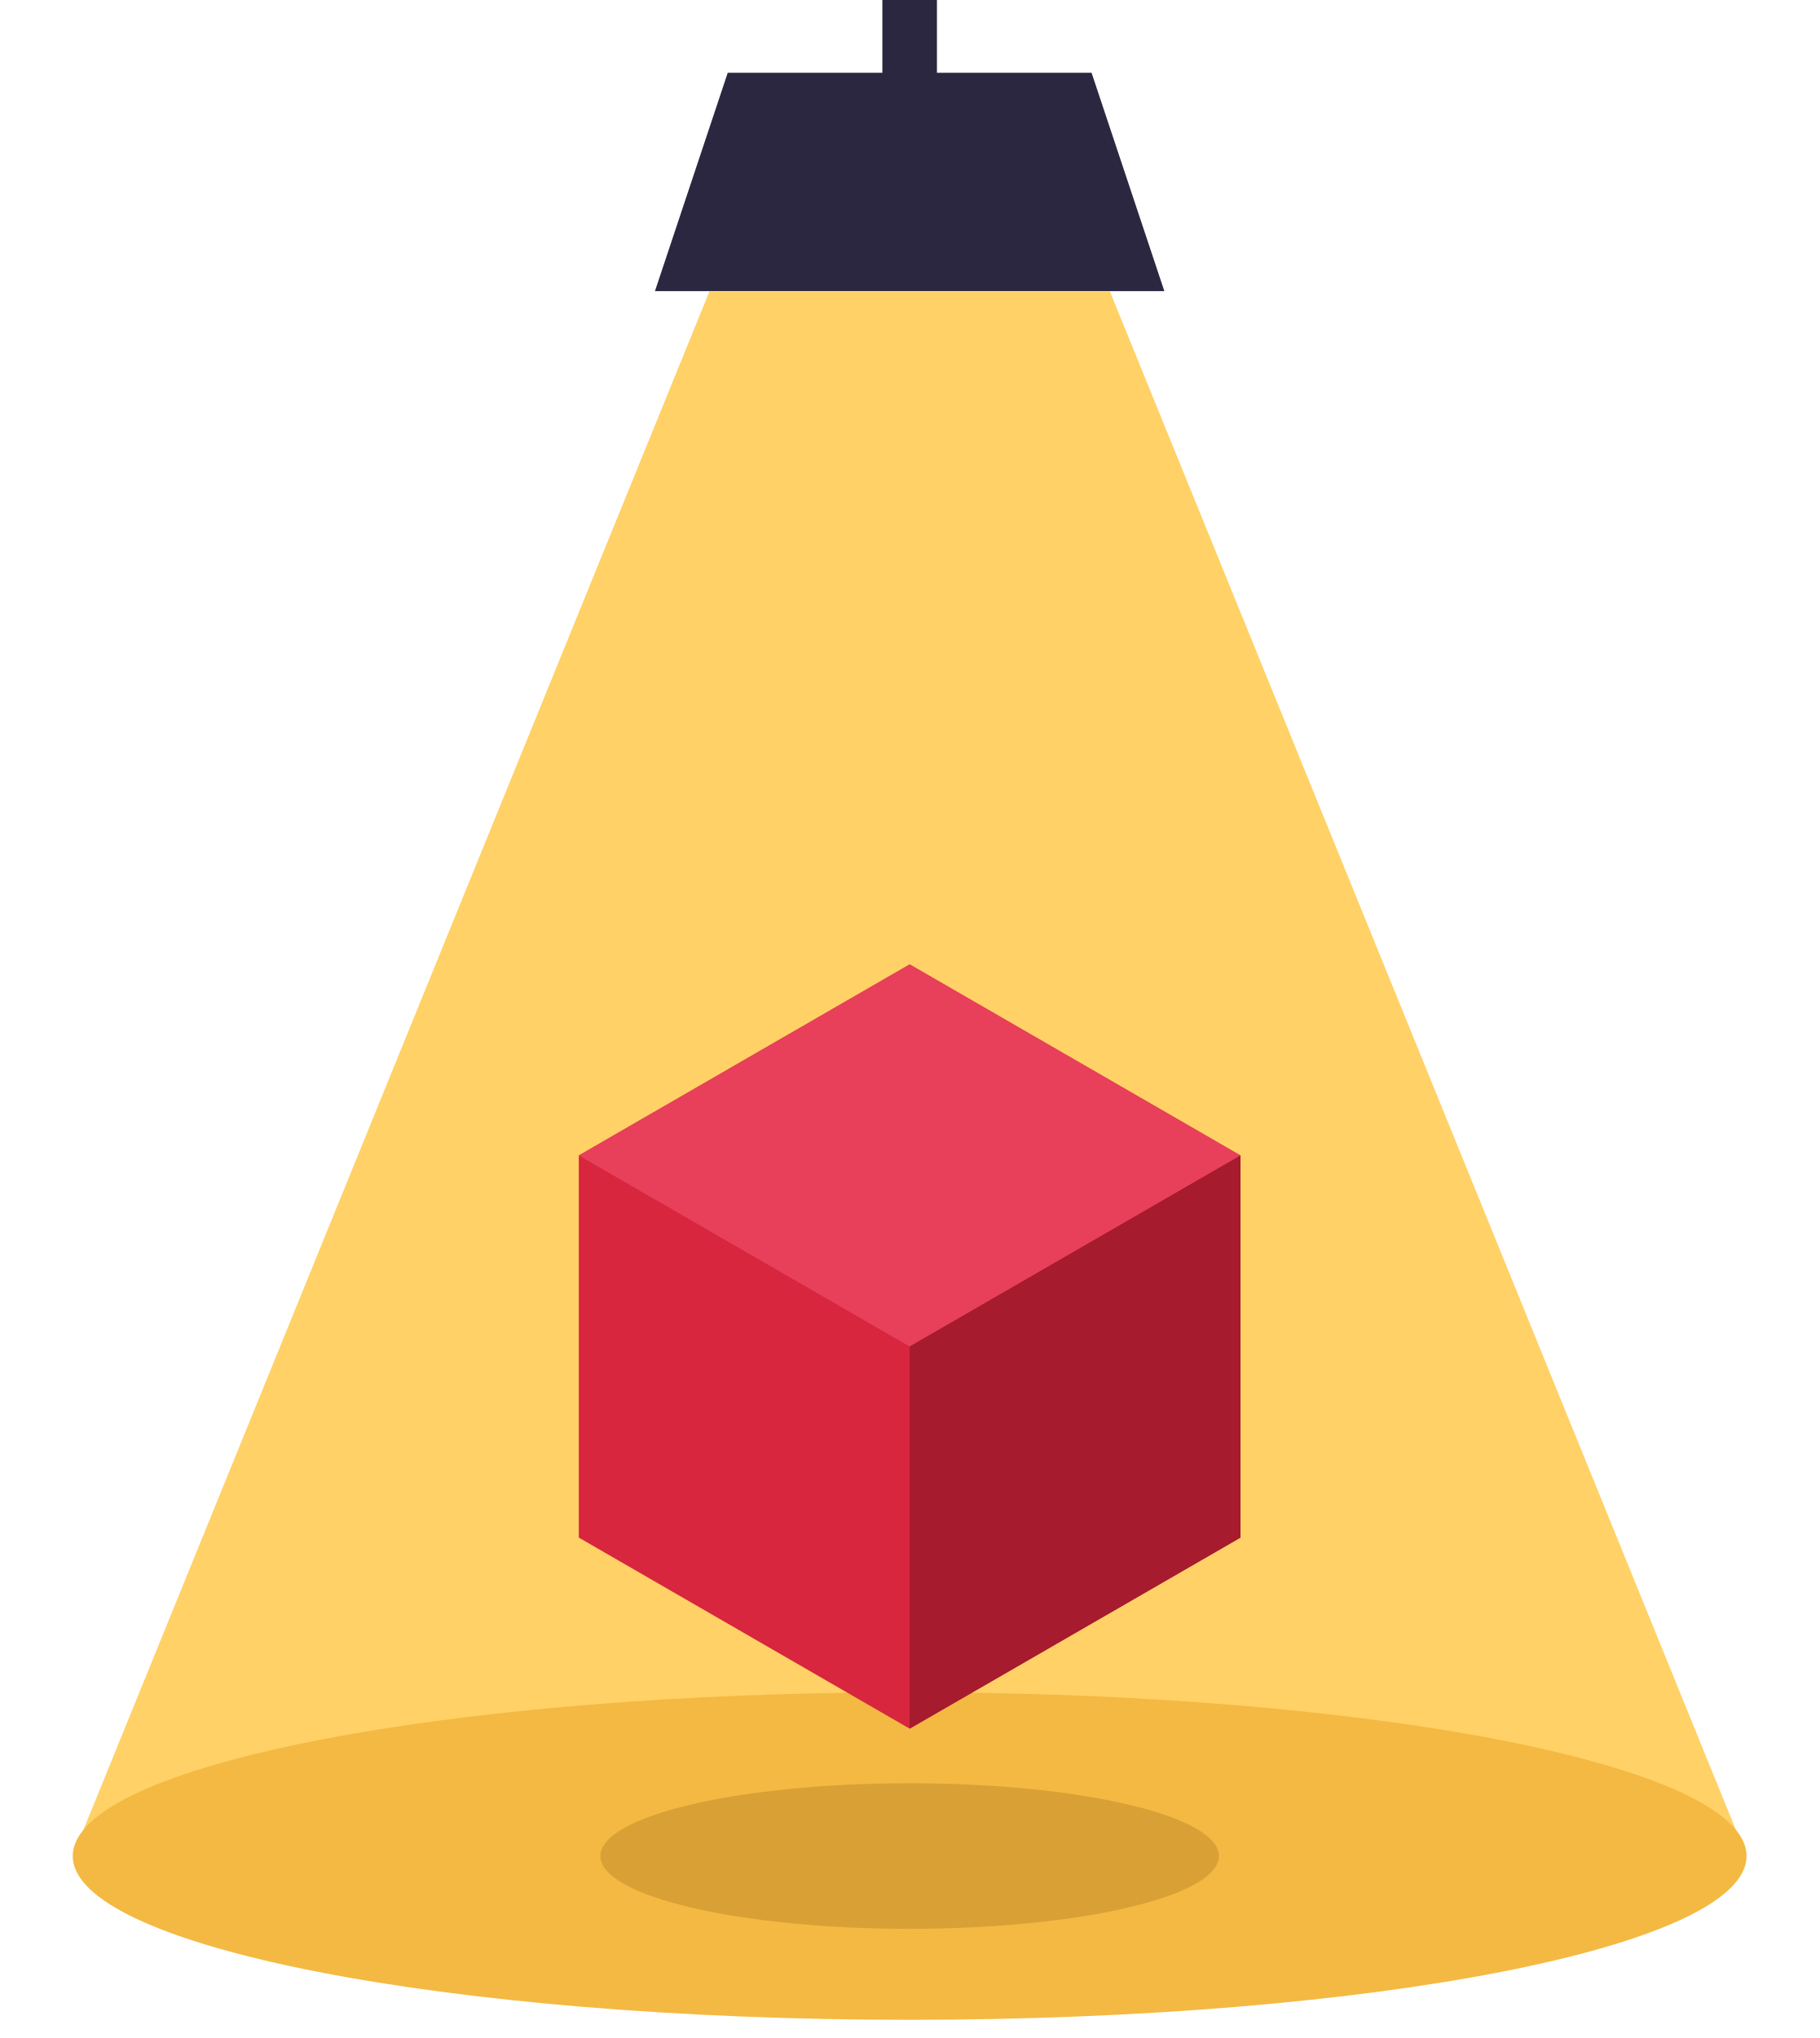
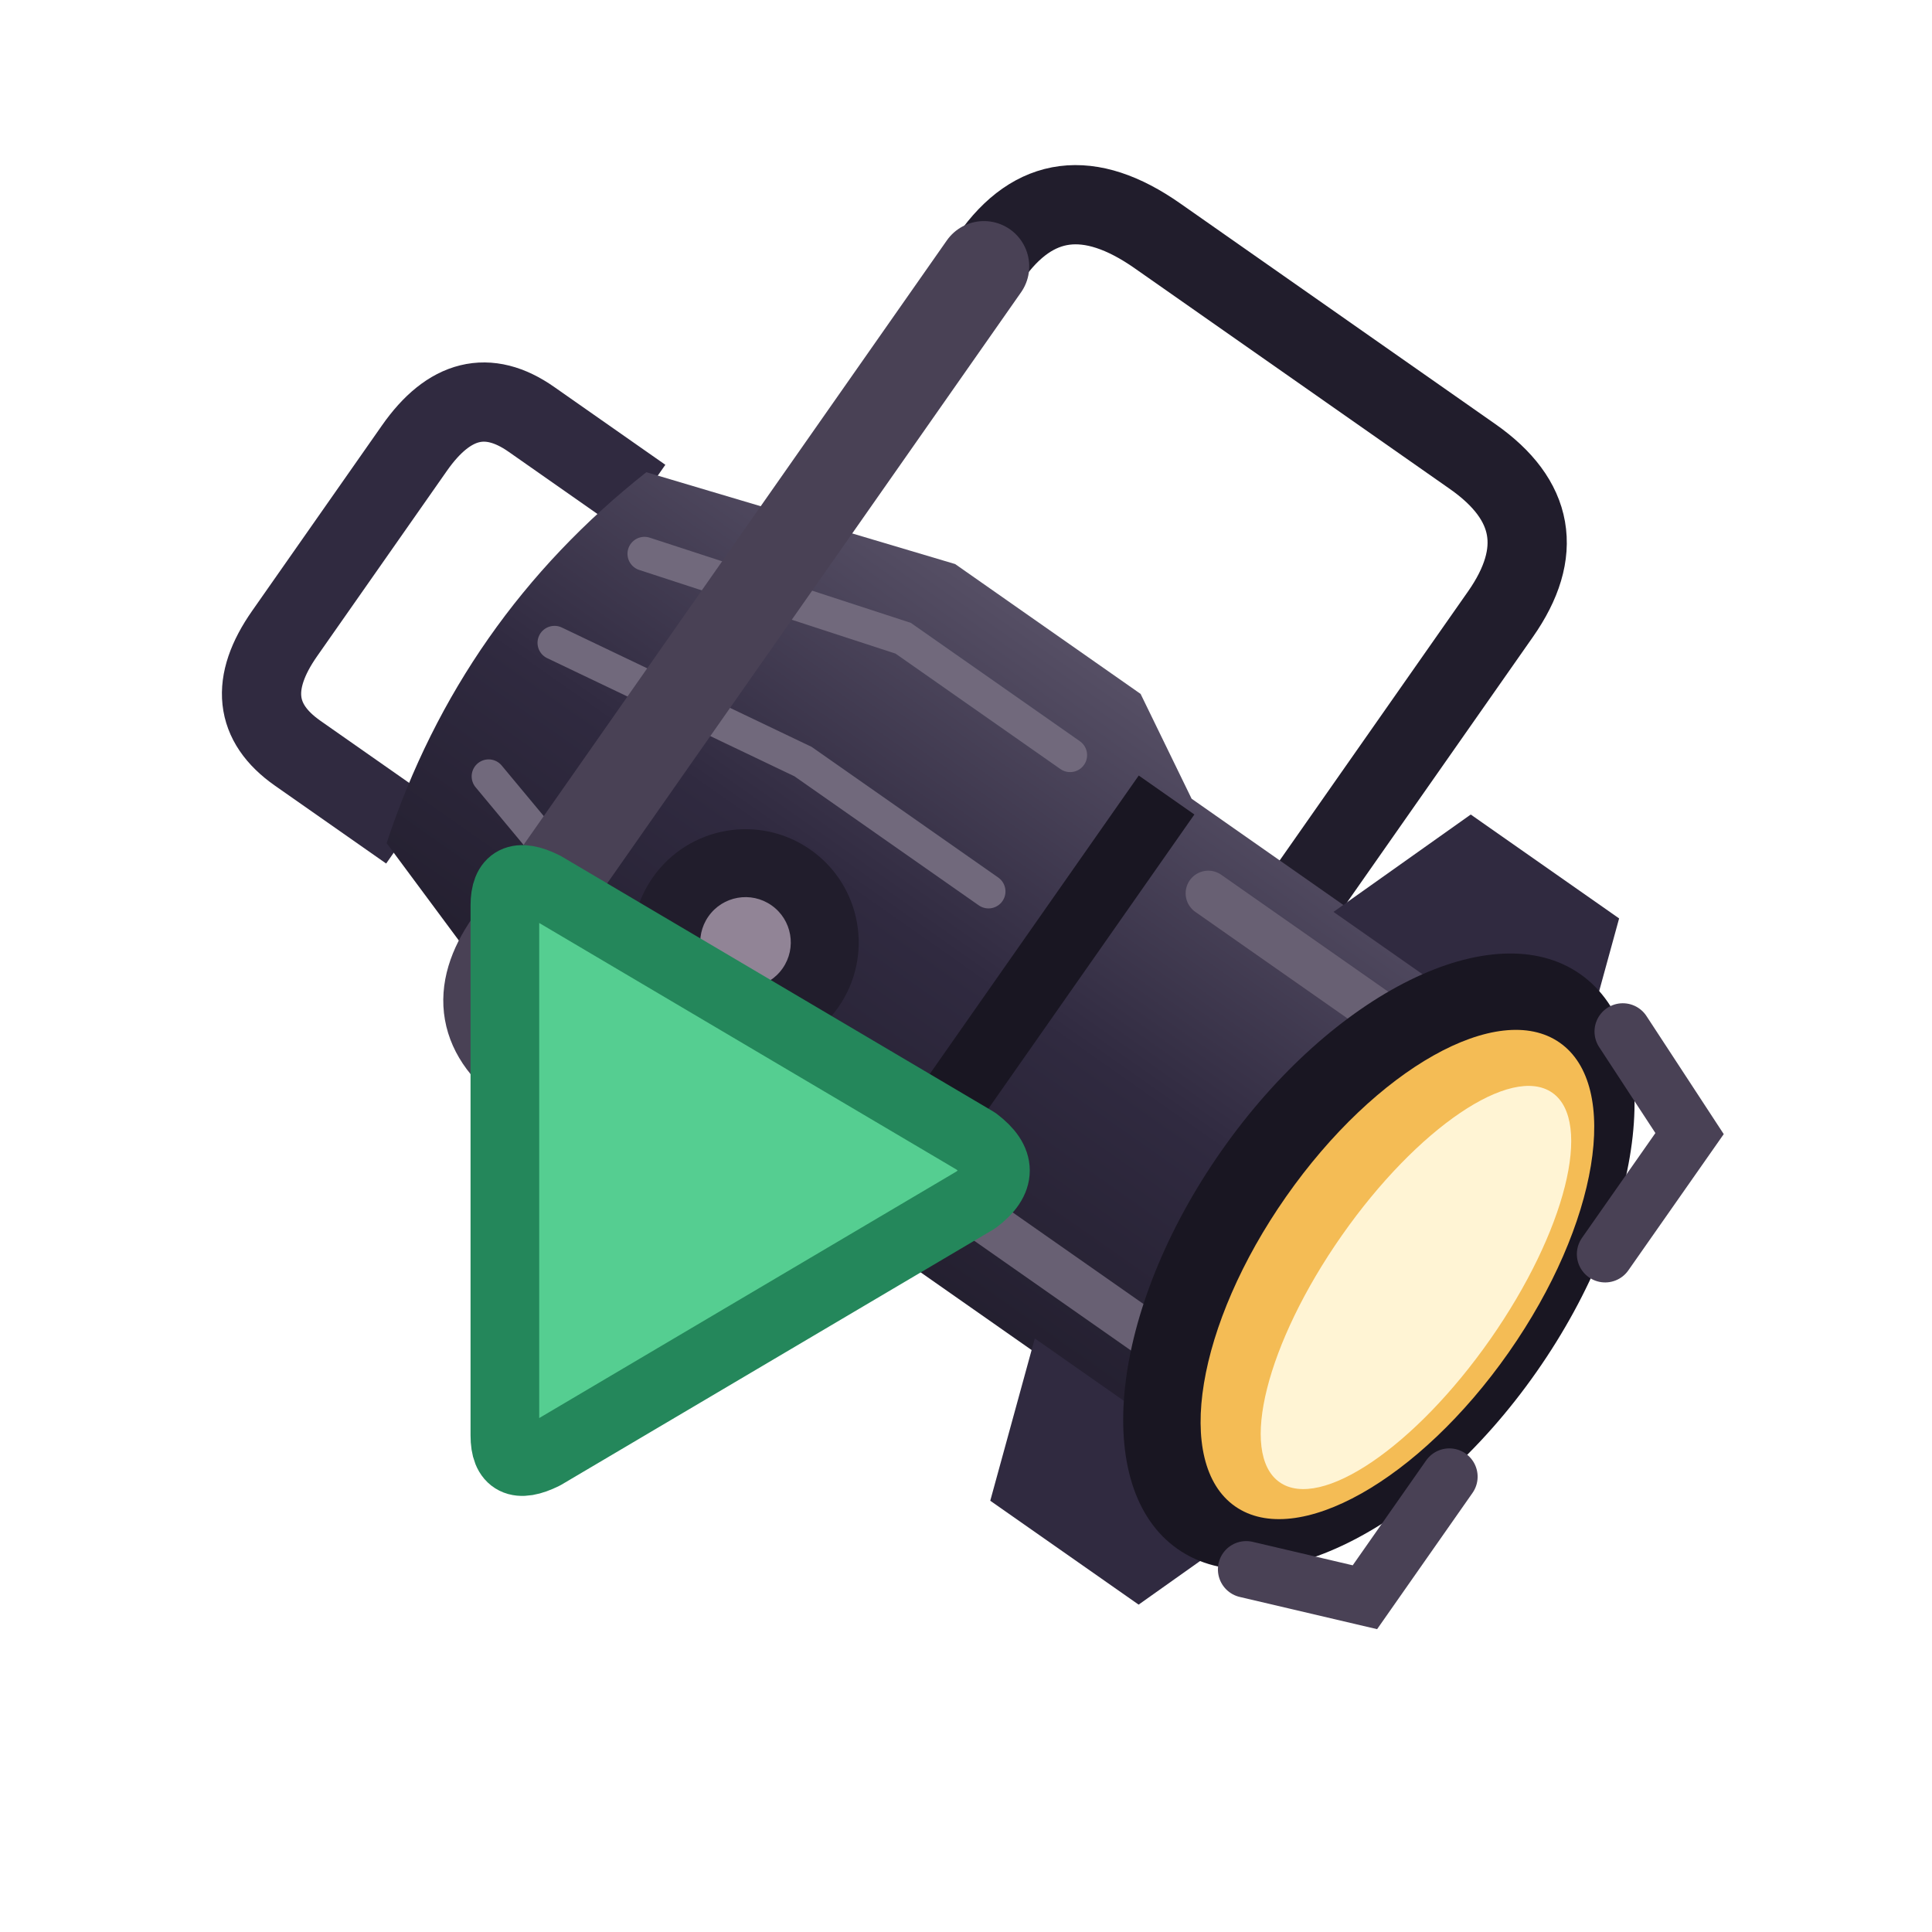
- <svg xmlns="http://www.w3.org/2000/svg" viewBox="0 0 200 224" role="img" aria-label="Stagehand">
-   <rect x="97" y="0" width="6" height="10" fill="#2B2740" />
-   <polygon points="80,8 120,8 128,32 72,32" fill="#2B2740" />
-   <polygon points="78,32 122,32 192,204 8,204" fill="#FFD166" />
-   <ellipse cx="100" cy="204" rx="92" ry="18" fill="#F4B942" />
-   <ellipse cx="100" cy="204" rx="34" ry="8" fill="#D9A035" />
-   <polygon points="100,106 136.37,127 136.37,169 100,190 63.63,169 63.63,127" fill="#D7263D" />
-   <polygon points="100,106 136.37,127 100,148 63.63,127" fill="#E8405A" />
-   <polygon points="100,148 136.37,127 136.37,169 100,190" fill="#A61B2E" />
+ <svg xmlns="http://www.w3.org/2000/svg" viewBox="0 0 256 256" fill="none" role="img" aria-label="Stagehand">
+   <defs>
+     <linearGradient id="profile-body" x1="0" y1="-30" x2="0" y2="30" gradientUnits="userSpaceOnUse">
+       <stop stop-color="#575066" />
+       <stop offset=".5" stop-color="#302A40" />
+       <stop offset="1" stop-color="#211D2C" />
+     </linearGradient>
+   </defs>
+   <g transform="translate(-14 -16) scale(1.5)">
+     <g transform="translate(91 94) rotate(35)">
+       <path d="M-43-18H-55Q-62-18-62-10V10Q-62 18-55 18H-43" stroke="#302A40" stroke-width="7" stroke-linejoin="round" />
+       <path d="M-30 0V-53Q-30-63-19-63H15Q25-63 25-53V-5" stroke="#211D2C" stroke-width="7" stroke-linecap="round" />
+       <path d="M-44-20Q-50 0-44 20L-17 29H3L12 24H48V-24H12L3-29H-17Z" fill="url(#profile-body)" />
+       <path d="M-40-14L-17-21H1M-42-3L-18-7H2M-40 10L-18 16H1" stroke="#71697C" stroke-width="3" stroke-linecap="round" />
+       <path d="M10-23V23" stroke="#191622" stroke-width="6" />
+       <path d="M18-18H44M18 17H44" stroke="#686073" stroke-width="4" stroke-linecap="round" />
+       <path d="M-30-52V21Q-30 29-22 29H-11" stroke="#494155" stroke-width="8" stroke-linecap="round" />
+       <circle cx="-13" cy="9" r="10" fill="#211D2C" />
+       <circle cx="-13" cy="9" r="4" fill="#918496" />
+       <path d="M28-23L33-37H49L54-23ZM28 23L33 37H49L54 23Z" fill="#302A40" />
+       <ellipse cx="49" cy="0" rx="17" ry="31" fill="#191622" />
+       <ellipse cx="51" cy="0" rx="12" ry="25" fill="#F4BC55" />
+       <ellipse cx="53" cy="0" rx="8" ry="21" fill="#FFF4D4" />
+       <path d="M55-29L65-25V-12M55 29L65 25V12" stroke="#494155" stroke-width="5" stroke-linecap="round" />
+     </g>
+   </g>
+   <path transform="translate(-145 -101) scale(1.3)" d="M163 170Q163 166 167 168L211 194Q215 197 211 200L167 226Q163 228 163 224Z" fill="#55CE91" stroke="#24875B" stroke-width="7" stroke-linejoin="round" />
</svg>
